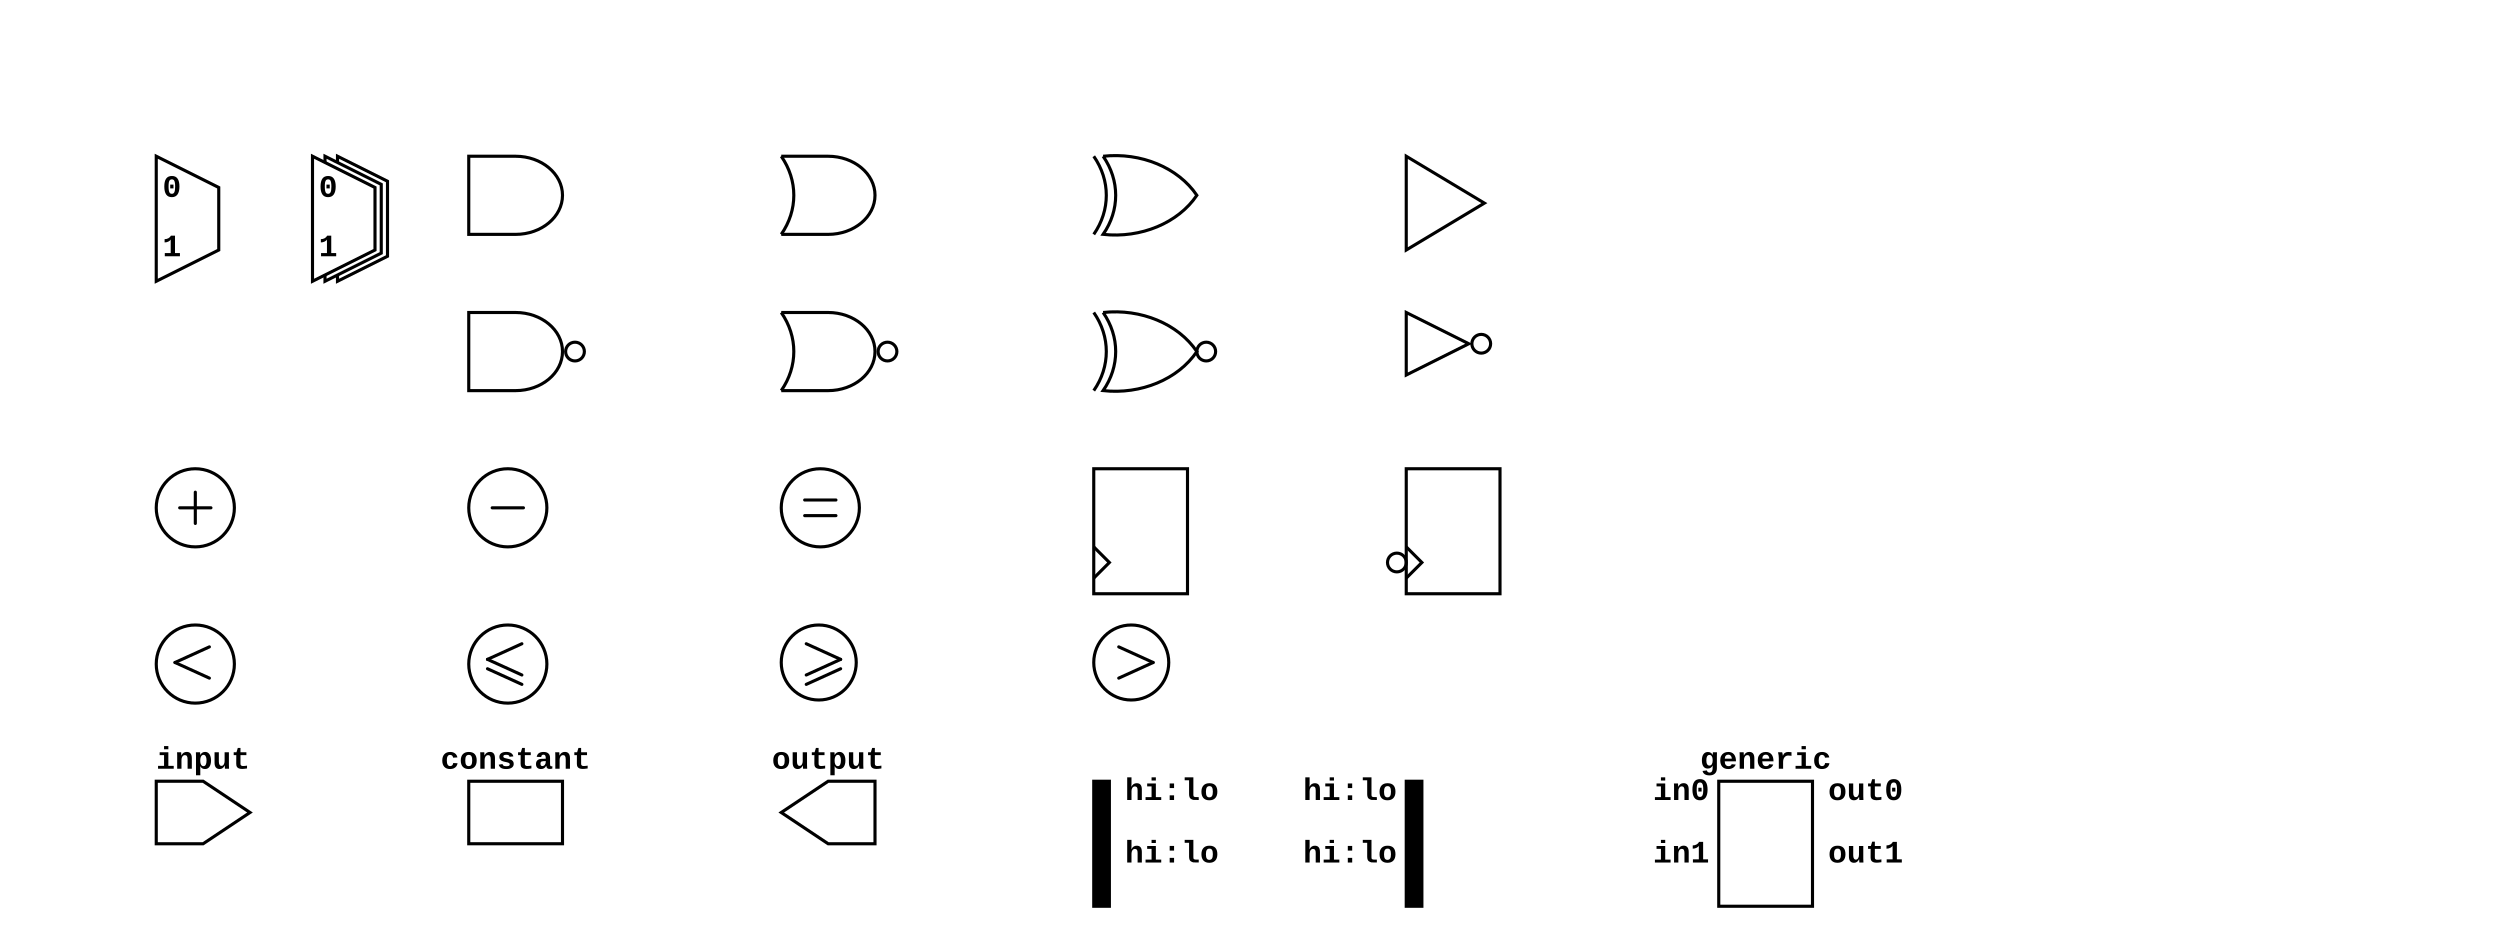
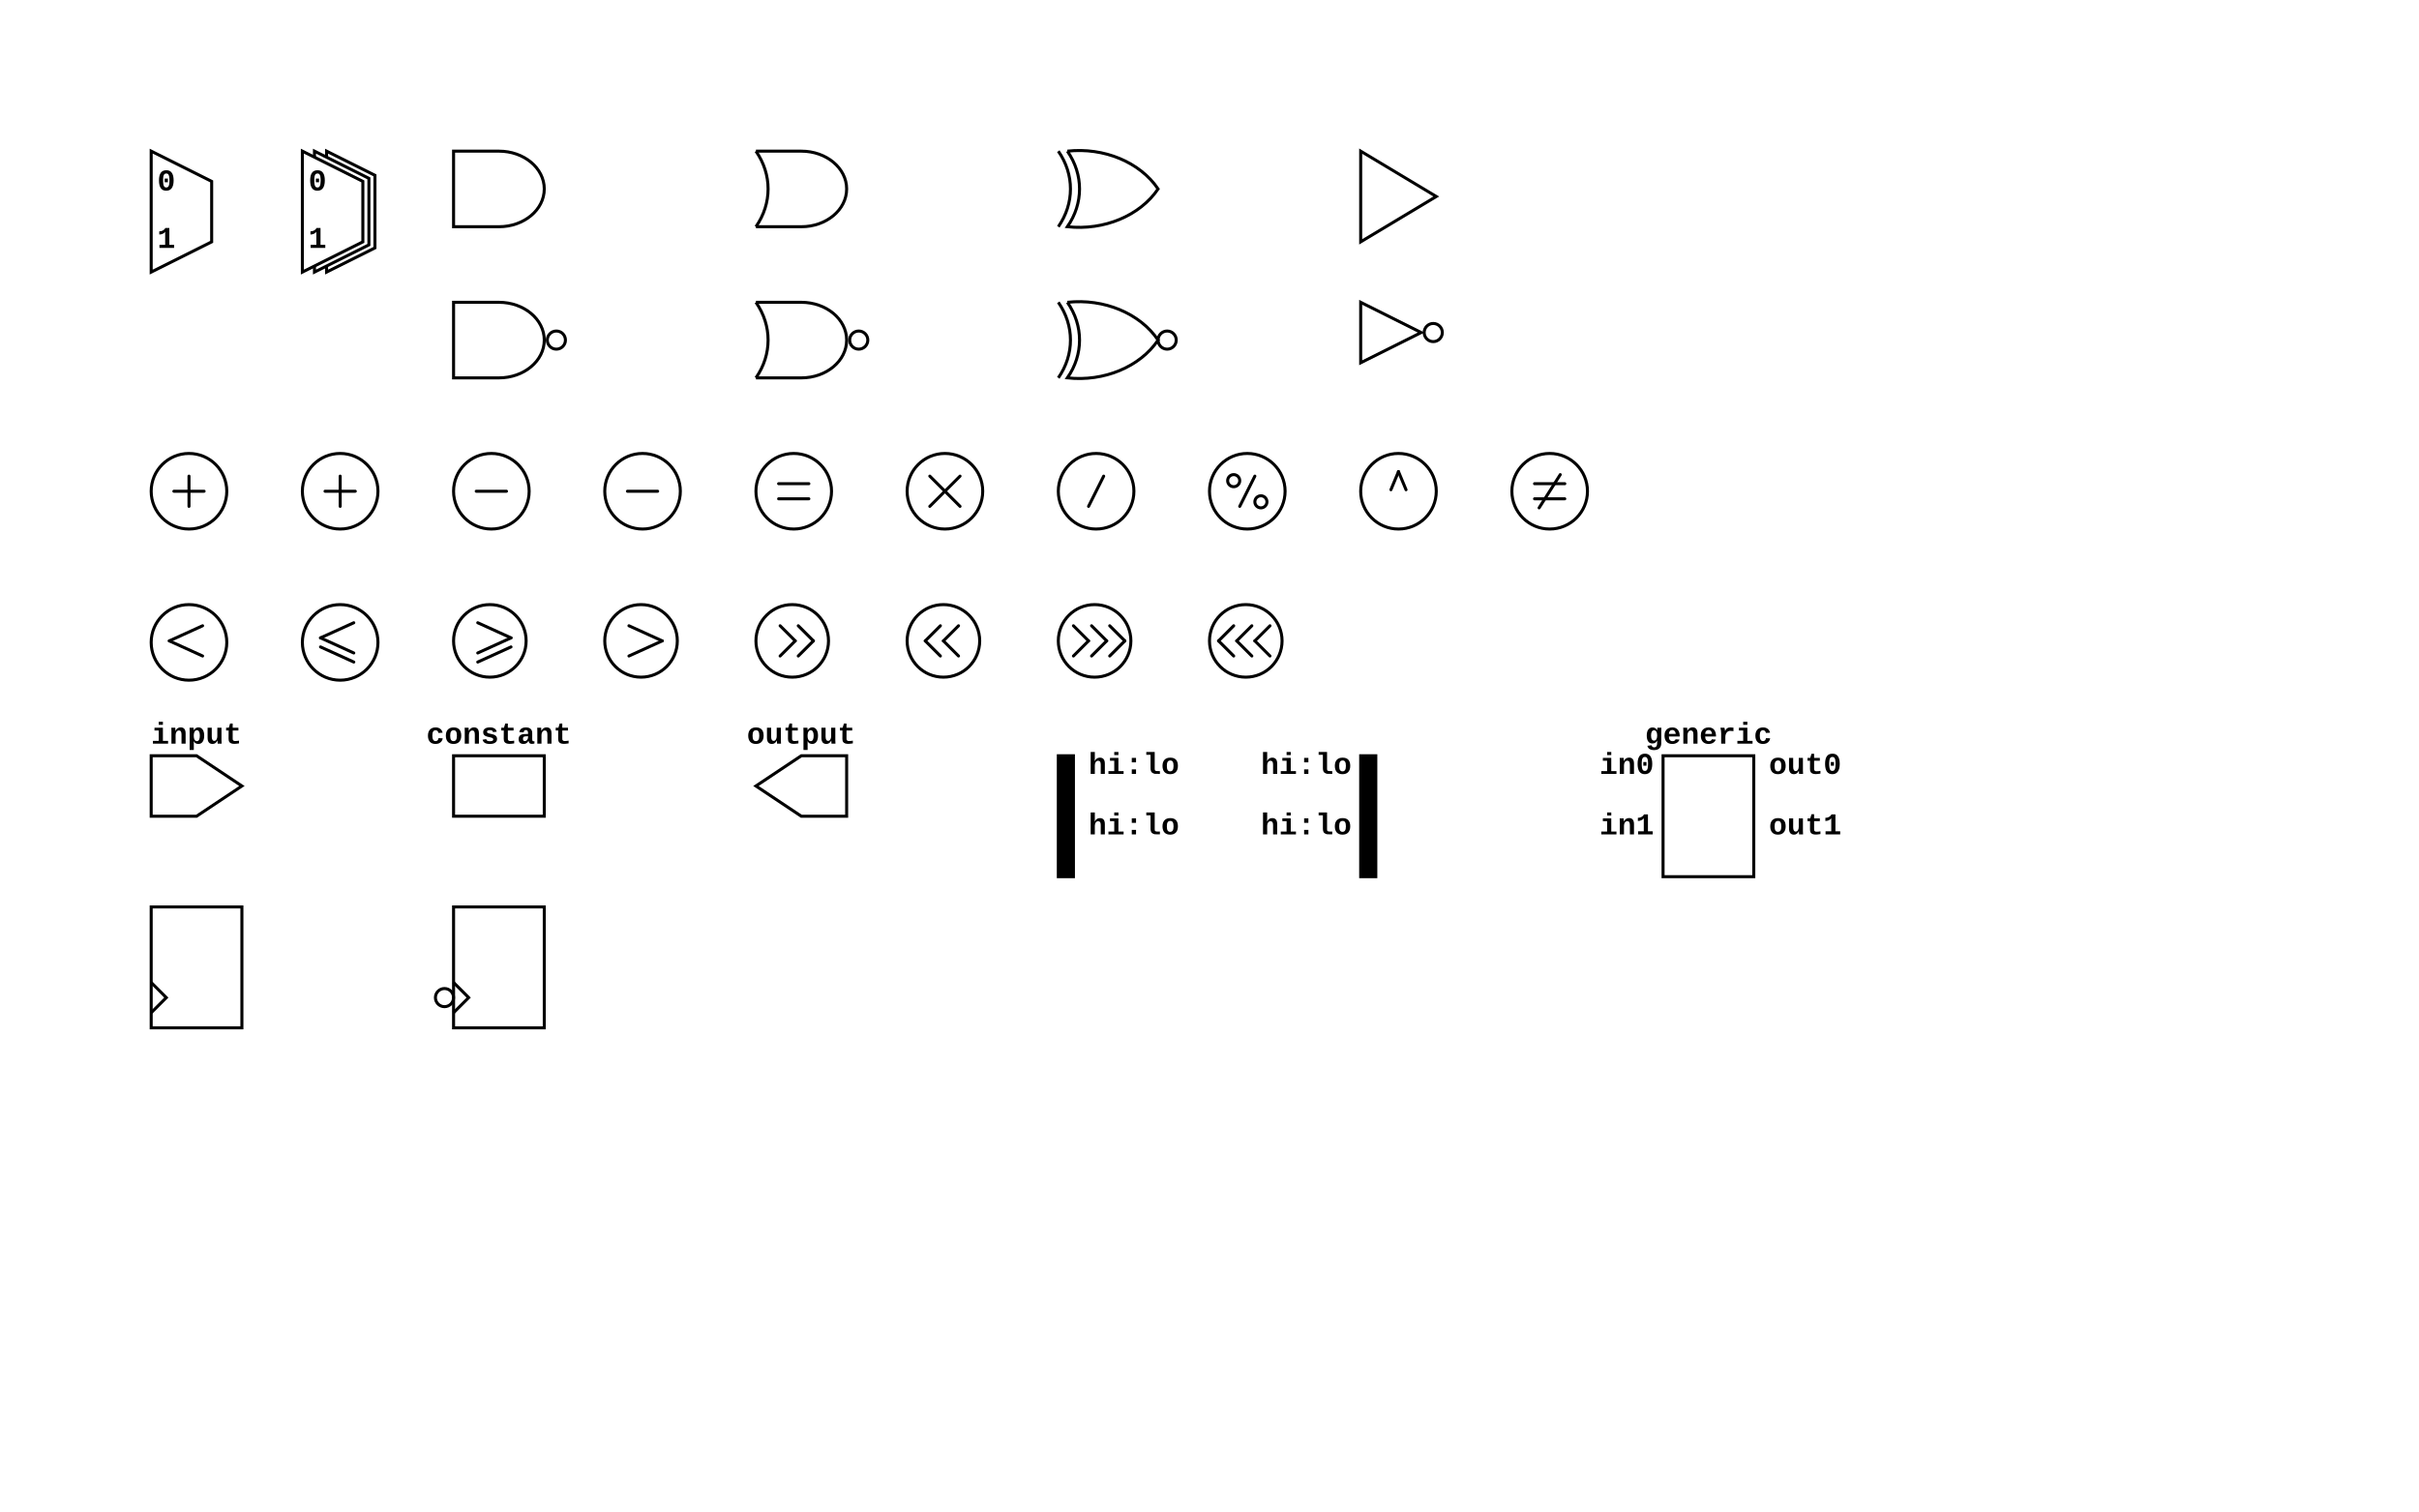
- <svg xmlns="http://www.w3.org/2000/svg" xmlns:ns1="https://github.com/nturley/netlistsvg" width="800" height="300">
+ <svg xmlns="http://www.w3.org/2000/svg" xmlns:ns1="https://github.com/nturley/netlistsvg" width="800" height="500">
  <ns1:properties>
    <ns1:layoutEngine org.eclipse.elk.layered.spacing.nodeNodeBetweenLayers="35" org.eclipse.elk.spacing.nodeNode="35" org.eclipse.elk.layered.layering.strategy="LONGEST_PATH" />
    <ns1:low_priority_alias val="$dff" />
  </ns1:properties>
  <style>
svg {
  stroke:#000;
  fill:none;
}
text {
  fill:#000;
  stroke:none;
  font-size:10px;
  font-weight: bold;
  font-family: "Courier New", monospace;
}
line {
    stroke-linecap: round;
}
.nodelabel {
  text-anchor: middle;
}
.inputPortLabel {
  text-anchor: end;
}
.splitjoinBody {
  fill:#000;
}
</style>
  <g ns1:type="mux" transform="translate(50, 50)" ns1:width="20" ns1:height="40">
    <ns1:alias val="$pmux" />
    <ns1:alias val="$mux" />
    <ns1:alias val="$_MUX_" />
    <path d="M0,0 L20,10 L20,30 L0,40 Z" class="$cell_id" />
    <text x="5" y="32" class="nodelabel $cell_id" ns1:attribute="">1</text>
    <text x="5" y="13" class="nodelabel $cell_id" ns1:attribute="">0</text>
    <g ns1:x="0" ns1:y="10" ns1:pid="A" />
    <g ns1:x="0" ns1:y="30" ns1:pid="B" />
    <g ns1:x="10" ns1:y="35" ns1:pid="S" />
    <g ns1:x="20" ns1:y="20" ns1:pid="Y" />
  </g>
  <g ns1:type="mux-bus" transform="translate(100, 50)" ns1:width="24" ns1:height="40">
    <ns1:alias val="$pmux-bus" />
    <ns1:alias val="$mux-bus" />
    <ns1:alias val="$_MUX_-bus" />
    <path d="M0,0 L20,10 L20,30 L0,40 Z" class="$cell_id" />
    <path d="M4,2 L4,0 L22,9 L22,31 L4,40 L4,38" class="$cell_id" />
    <path d="M8,2 L8,0 L24,8 L24,32 L8,40 L8,38" class="$cell_id" />
    <text x="5" y="32" class="nodelabel $cell_id" ns1:attribute="">1</text>
    <text x="5" y="13" class="nodelabel $cell_id" ns1:attribute="">0</text>
    <g ns1:x="-1" ns1:y="10" ns1:pid="A" />
    <g ns1:x="-1" ns1:y="30" ns1:pid="B" />
    <g ns1:x="12" ns1:y="38" ns1:pid="S" />
    <g ns1:x="24.5" ns1:y="20" ns1:pid="Y" />
  </g>
  <g ns1:type="tribuf" transform="translate(450, 50)" ns1:width="15" ns1:height="30">
    <ns1:alias val="$tribuf" />
    <ns1:alias val="$_TRIBUF_" />
    <ns1:alias val="tribuf-bus" />
    <ns1:alias val="$tribuf-bus" />
    <ns1:alias val="$_TRIBUF_-bus" />
    <path d="M0,0 L25,15 L0,30 Z" class="$cell_id" />
    <g ns1:x="0" ns1:y="15" ns1:pid="A" />
    <g ns1:x="11" ns1:y="6" ns1:pid="EN" />
    <g ns1:x="25" ns1:y="15" ns1:pid="Y" />
  </g>
  <g ns1:type="and" transform="translate(150,50)" ns1:width="30" ns1:height="25">
    <ns1:alias val="$and" />
    <ns1:alias val="$logic_and" />
    <ns1:alias val="$_AND_" />
+     <ns1:alias val="$reduce_and" />
    <path d="M0,0 L0,25 L15,25 A15 12.5 0 0 0 15,0 Z" class="$cell_id" />
    <g ns1:x="0" ns1:y="5" ns1:pid="A" />
    <g ns1:x="0" ns1:y="20" ns1:pid="B" />
    <g ns1:x="30" ns1:y="12.5" ns1:pid="Y" />
  </g>
  <g ns1:type="nand" transform="translate(150,100)" ns1:width="30" ns1:height="25">
    <ns1:alias val="$nand" />
    <ns1:alias val="$logic_nand" />
    <ns1:alias val="$_NAND_" />
    <ns1:alias val="$_ANDNOT_" />
    <path d="M0,0 L0,25 L15,25 A15 12.5 0 0 0 15,0 Z" class="$cell_id" />
    <circle cx="34" cy="12.5" r="3" class="$cell_id" />
    <g ns1:x="0" ns1:y="5" ns1:pid="A" />
    <g ns1:x="0" ns1:y="20" ns1:pid="B" />
    <g ns1:x="36" ns1:y="12.5" ns1:pid="Y" />
  </g>
  <g ns1:type="or" transform="translate(250,50)" ns1:width="30" ns1:height="25">
    <ns1:alias val="$or" />
    <ns1:alias val="$logic_or" />
    <ns1:alias val="$_OR_" />
+     <ns1:alias val="$reduce_or" />
+     <ns1:alias val="$reduce_bool" />
    <path d="M0,25 L0,25 L15,25 A15 12.5 0 0 0 15,0 L0,0" class="$cell_id" />
    <path d="M0,0 A30 25 0 0 1 0,25" class="$cell_id" />
    <g ns1:x="2" ns1:y="5" ns1:pid="A" />
    <g ns1:x="2" ns1:y="20" ns1:pid="B" />
    <g ns1:x="30" ns1:y="12.5" ns1:pid="Y" />
  </g>
  <g ns1:type="reduce_nor" transform="translate(250, 100)" ns1:width="33" ns1:height="25">
    <ns1:alias val="$nor" />
    <ns1:alias val="$reduce_nor" />
    <ns1:alias val="$_NOR_" />
    <ns1:alias val="$_ORNOT_" />
    <path d="M0,25 L0,25 L15,25 A15 12.5 0 0 0 15,0 L0,0" class="$cell_id" />
    <path d="M0,0 A30 25 0 0 1 0,25" class="$cell_id" />
    <circle cx="34" cy="12.5" r="3" class="$cell_id" />
    <g ns1:x="2" ns1:y="5" ns1:pid="A" />
    <g ns1:x="2" ns1:y="20" ns1:pid="B" />
    <g ns1:x="36" ns1:y="12.5" ns1:pid="Y" />
  </g>
  <g ns1:type="reduce_xor" transform="translate(350, 50)" ns1:width="33" ns1:height="25">
    <ns1:alias val="$xor" />
    <ns1:alias val="$reduce_xor" />
    <ns1:alias val="$_XOR_" />
    <path d="M3,0 A30 25 0 0 1 3,25 A30 25 0 0 0 33,12.5 A30 25 0 0 0 3,0" class="$cell_id" />
    <path d="M0,0 A30 25 0 0 1 0,25" class="$cell_id" />
    <g ns1:x="2" ns1:y="5" ns1:pid="A" />
    <g ns1:x="2" ns1:y="20" ns1:pid="B" />
    <g ns1:x="33" ns1:y="12.5" ns1:pid="Y" />
  </g>
  <g ns1:type="reduce_nxor" transform="translate(350, 100)" ns1:width="33" ns1:height="25">
    <ns1:alias val="$xnor" />
    <ns1:alias val="$reduce_xnor" />
    <ns1:alias val="$_XNOR_" />
    <path d="M3,0 A30 25 0 0 1 3,25 A30 25 0 0 0 33,12.5 A30 25 0 0 0 3,0" class="$cell_id" />
    <path d="M0,0 A30 25 0 0 1 0,25" class="$cell_id" />
    <circle cx="36" cy="12.5" r="3" class="$cell_id" />
    <g ns1:x="2" ns1:y="5" ns1:pid="A" />
    <g ns1:x="2" ns1:y="20" ns1:pid="B" />
    <g ns1:x="38" ns1:y="12.5" ns1:pid="Y" />
  </g>
  <g ns1:type="not" transform="translate(450,100)" ns1:width="30" ns1:height="20">
    <ns1:alias val="$_NOT_" />
    <ns1:alias val="$not" />
    <ns1:alias val="$logic_not" />
    <path d="M0,0 L0,20 L20,10 Z" class="$cell_id" />
    <circle cx="24" cy="10" r="3" class="$cell_id" />
    <g ns1:x="-1" ns1:y="10" ns1:pid="A" />
    <g ns1:x="27" ns1:y="10" ns1:pid="Y" />
  </g>
  <g ns1:type="add" transform="translate(50, 150)" ns1:width="25" ns1:height="25">
    <ns1:alias val="$add" />
    <circle r="12.5" cx="12.5" cy="12.5" class="$cell_id" />
    <line x1="7.5" x2="17.5" y1="12.5" y2="12.5" class="$cell_id" />
    <line x1="12.5" x2="12.5" y1="7.5" y2="17.5" class="$cell_id" />
    <g ns1:x="2" ns1:y="5" ns1:pid="A" />
    <g ns1:x="2" ns1:y="20" ns1:pid="B" />
    <g ns1:x="26" ns1:y="12.5" ns1:pid="Y" />
  </g>
+   <g ns1:type="pos" transform="translate(100, 150)" ns1:width="25" ns1:height="25">
+     <ns1:alias val="$pos" />
+     <circle r="12.5" cx="12.5" cy="12.5" class="$cell_id" />
+     <line x1="7.5" x2="17.5" y1="12.5" y2="12.5" class="$cell_id" />
+     <line x1="12.5" x2="12.5" y1="7.5" y2="17.5" class="$cell_id" />
+     <g ns1:x="-1" ns1:y="12.5" ns1:pid="A" />
+     <g ns1:x="26" ns1:y="12.5" ns1:pid="Y" />
+   </g>
  <g ns1:type="sub" transform="translate(150,150)" ns1:width="25" ns1:height="25">
    <ns1:alias val="$sub" />
    <circle r="12.5" cx="12.5" cy="12.5" class="$cell_id" />
    <line x1="7.5" x2="17.5" y1="12.5" y2="12.5" class="$cell_id" />
    <g ns1:x="2" ns1:y="5" ns1:pid="A" />
    <g ns1:x="2" ns1:y="20" ns1:pid="B" />
    <g ns1:x="25" ns1:y="12.5" ns1:pid="Y" />
  </g>
+   <g ns1:type="neg" transform="translate(200,150)" ns1:width="25" ns1:height="25">
+     <ns1:alias val="$neg" />
+     <circle r="12.5" cx="12.5" cy="12.5" class="$cell_id" />
+     <line x1="7.5" x2="17.5" y1="12.5" y2="12.5" class="$cell_id" />
+     <g ns1:x="0" ns1:y="12.5" ns1:pid="A" />
+     <g ns1:x="25" ns1:y="12.5" ns1:pid="Y" />
+   </g>
  <g ns1:type="eq" transform="translate(250,150)" ns1:width="25" ns1:height="25">
    <ns1:alias val="$eq" />
+     <ns1:alias val="$eqx" />
    <circle r="12.5" cx="12.5" cy="12.5" class="$cell_id" />
    <line x1="7.5" x2="17.5" y1="10" y2="10" class="$cell_id" />
    <line x1="7.5" x2="17.5" y1="15" y2="15" class="$cell_id" />
    <g ns1:x="2" ns1:y="5" ns1:pid="A" />
    <g ns1:x="2" ns1:y="20" ns1:pid="B" />
    <g ns1:x="25" ns1:y="12.5" ns1:pid="Y" />
  </g>
-   <g ns1:type="dff" transform="translate(350,150)" ns1:width="30" ns1:height="40">
+   <g ns1:type="mul" transform="translate(300, 150)" ns1:width="25" ns1:height="25">
+     <ns1:alias val="$mul" />
+     <circle r="12.5" cx="12.5" cy="12.5" class="$cell_id" />
+     <line x1="7.5" x2="17.5" y1="7.5" y2="17.5" class="$cell_id" />
+     <line x1="17.5" x2="7.5" y1="7.5" y2="17.5" class="$cell_id" />
+     <g ns1:x="2" ns1:y="5" ns1:pid="A" />
+     <g ns1:x="2" ns1:y="20" ns1:pid="B" />
+     <g ns1:x="26" ns1:y="12.5" ns1:pid="Y" />
+   </g>
+   <g ns1:type="div" transform="translate(350, 150)" ns1:width="25" ns1:height="25">
+     <ns1:alias val="$div" />
+     <circle r="12.5" cx="12.5" cy="12.5" class="$cell_id" />
+     <line x1="15" x2="10" y1="7.5" y2="17.5" class="$cell_id" />
+     <g ns1:x="2" ns1:y="5" ns1:pid="A" />
+     <g ns1:x="2" ns1:y="20" ns1:pid="B" />
+     <g ns1:x="26" ns1:y="12.5" ns1:pid="Y" />
+   </g>
+   <g ns1:type="mod" transform="translate(400, 150)" ns1:width="25" ns1:height="25">
+     <ns1:alias val="$mod" />
+     <circle r="12.5" cx="12.5" cy="12.5" class="$cell_id" />
+     <line x1="15" x2="10" y1="7.5" y2="17.5" class="$cell_id" />
+     <circle r="2" cx="8" cy="9" class="$cell_id" />
+     <circle r="2" cx="17" cy="16" class="$cell_id" />
+     <g ns1:x="2" ns1:y="5" ns1:pid="A" />
+     <g ns1:x="2" ns1:y="20" ns1:pid="B" />
+     <g ns1:x="26" ns1:y="12.5" ns1:pid="Y" />
+   </g>
+   <g ns1:type="pow" transform="translate(450, 150)" ns1:width="25" ns1:height="25">
+     <ns1:alias val="$pow" />
+     <circle r="12.5" cx="12.5" cy="12.5" class="$cell_id" />
+     <line x1="10" x2="12.5" y1="12" y2="6" class="$cell_id" />
+     <line x1="15" x2="12.5" y1="12" y2="6" class="$cell_id" />
+     <g ns1:x="2" ns1:y="5" ns1:pid="A" />
+     <g ns1:x="2" ns1:y="20" ns1:pid="B" />
+     <g ns1:x="26" ns1:y="12.5" ns1:pid="Y" />
+   </g>
+   <g ns1:type="ne" transform="translate(500,150)" ns1:width="25" ns1:height="25">
+     <ns1:alias val="$ne" />
+     <ns1:alias val="$nex" />
+     <circle r="12.5" cx="12.5" cy="12.5" class="$cell_id" />
+     <line x1="7.5" x2="17.5" y1="10" y2="10" class="$cell_id" />
+     <line x1="7.5" x2="17.5" y1="15" y2="15" class="$cell_id" />
+     <line x1="9" x2="16" y1="18" y2="7" class="$cell_id" />
+     <g ns1:x="2" ns1:y="5" ns1:pid="A" />
+     <g ns1:x="2" ns1:y="20" ns1:pid="B" />
+     <g ns1:x="25" ns1:y="12.5" ns1:pid="Y" />
+   </g>
+   <g ns1:type="dff" transform="translate(50,300)" ns1:width="30" ns1:height="40">
    <ns1:alias val="$dff" />
    <ns1:alias val="$_DFF_" />
    <ns1:alias val="$_DFF_P_" />
    <ns1:alias val="dff-bus" />
    <ns1:alias val="$dff-bus" />
    <ns1:alias val="$_DFF_-bus" />
    <ns1:alias val="$_DFF_P_-bus" />
    <rect width="30" height="40" x="0" y="0" class="$cell_id" />
    <path d="M0,35 L5,30 L0,25" class="$cell_id" />
    <g ns1:x="31" ns1:y="10" ns1:pid="Q" />
    <g ns1:x="-1" ns1:y="30" ns1:pid="CLK" />
    <g ns1:x="-1" ns1:y="30" ns1:pid="C" />
    <g ns1:x="-1" ns1:y="10" ns1:pid="D" />
  </g>
-   <g ns1:type="dffn" transform="translate(450,150)" ns1:width="30" ns1:height="40">
+   <g ns1:type="dffn" transform="translate(150,300)" ns1:width="30" ns1:height="40">
    <ns1:alias val="$_DFF_N_" />
    <ns1:alias val="dffn-bus" />
    <ns1:alias val="$_DFF_N_-bus" />
    <rect width="30" height="40" x="0" y="0" class="$cell_id" />
    <path d="M0,35 L5,30 L0,25" class="$cell_id" />
    <circle cx="-3" cy="30" r="3" class="$cell_id" />
    <g ns1:x="30" ns1:y="10" ns1:pid="Q" />
    <g ns1:x="-6" ns1:y="30" ns1:pid="CLK" />
    <g ns1:x="-6" ns1:y="30" ns1:pid="C" />
    <g ns1:x="0" ns1:y="10" ns1:pid="D" />
  </g>
  <g ns1:type="lt" transform="translate(50,200)" ns1:width="25" ns1:height="25">
    <ns1:alias val="$lt" />
    <circle r="12.5" cx="12.5" cy="12.5" class="$cell_id" />
    <line x1="6" x2="17" y1="12" y2="7" class="$cell_id" />
    <line x1="6" x2="17" y1="12" y2="17" class="$cell_id" />
    <g ns1:x="2" ns1:y="5" ns1:pid="A" />
    <g ns1:x="2" ns1:y="20" ns1:pid="B" />
    <g ns1:x="25" ns1:y="12.5" ns1:pid="Y" />
  </g>
-   <g ns1:type="le" transform="translate(150,200)" ns1:width="25" ns1:height="25">
+   <g ns1:type="le" transform="translate(100,200)" ns1:width="25" ns1:height="25">
    <ns1:alias val="$le" />
    <circle r="12.5" cx="12.5" cy="12.5" class="$cell_id" />
    <line x1="6" x2="17" y1="11" y2="6" class="$cell_id" />
    <line x1="6" x2="17" y1="11" y2="16" class="$cell_id" />
    <line x1="6" x2="17" y1="14" y2="19" class="$cell_id" />
    <g ns1:x="2" ns1:y="5" ns1:pid="A" />
    <g ns1:x="2" ns1:y="20" ns1:pid="B" />
    <g ns1:x="25" ns1:y="12.5" ns1:pid="Y" />
  </g>
-   <g ns1:type="ge" transform="translate(250,200)" ns1:width="25" ns1:height="25">
+   <g ns1:type="ge" transform="translate(150,200)" ns1:width="25" ns1:height="25">
    <ns1:alias val="$ge" />
    <circle r="12" cx="12" cy="12" class="$cell_id" />
    <line x1="8" x2="19" y1="6" y2="11" class="$cell_id" />
    <line x1="8" x2="19" y1="16" y2="11" class="$cell_id" />
    <line x1="8" x2="19" y1="19" y2="14" class="$cell_id" />
    <g ns1:x="2" ns1:y="5" ns1:pid="A" />
    <g ns1:x="2" ns1:y="20" ns1:pid="B" />
    <g ns1:x="25" ns1:y="12.5" ns1:pid="Y" />
  </g>
-   <g ns1:type="gt" transform="translate(350,200)" ns1:width="25" ns1:height="25">
+   <g ns1:type="gt" transform="translate(200,200)" ns1:width="25" ns1:height="25">
    <ns1:alias val="$gt" />
    <circle r="12" cx="12" cy="12" class="$cell_id" />
    <line x1="8" x2="19" y1="7" y2="12" class="$cell_id" />
    <line x1="8" x2="19" y1="17" y2="12" class="$cell_id" />
+     <g ns1:x="2" ns1:y="5" ns1:pid="A" />
+     <g ns1:x="2" ns1:y="20" ns1:pid="B" />
+     <g ns1:x="25" ns1:y="12.5" ns1:pid="Y" />
+   </g>
+   <g ns1:type="shr" transform="translate(250,200)" ns1:width="25" ns1:height="25">
+     <ns1:alias val="$shr" />
+     <circle r="12" cx="12" cy="12" class="$cell_id" />
+     <line x1="8" x2="13" y1="7" y2="12" class="$cell_id" />
+     <line x1="8" x2="13" y1="17" y2="12" class="$cell_id" />
+     <line x1="14" x2="19" y1="7" y2="12" class="$cell_id" />
+     <line x1="14" x2="19" y1="17" y2="12" class="$cell_id" />
+     <g ns1:x="2" ns1:y="5" ns1:pid="A" />
+     <g ns1:x="2" ns1:y="20" ns1:pid="B" />
+     <g ns1:x="25" ns1:y="12.5" ns1:pid="Y" />
+   </g>
+   <g ns1:type="shl" transform="translate(300,200)" ns1:width="25" ns1:height="25">
+     <ns1:alias val="$shl" />
+     <circle r="12" cx="12" cy="12" class="$cell_id" />
+     <line x1="6" x2="11" y1="12" y2="7" class="$cell_id" />
+     <line x1="6" x2="11" y1="12" y2="17" class="$cell_id" />
+     <line x1="12" x2="17" y1="12" y2="7" class="$cell_id" />
+     <line x1="12" x2="17" y1="12" y2="17" class="$cell_id" />
+     <g ns1:x="2" ns1:y="5" ns1:pid="A" />
+     <g ns1:x="2" ns1:y="20" ns1:pid="B" />
+     <g ns1:x="25" ns1:y="12.5" ns1:pid="Y" />
+   </g>
+   <g ns1:type="sshr" transform="translate(350,200)" ns1:width="25" ns1:height="25">
+     <ns1:alias val="$sshr" />
+     <circle r="12" cx="12" cy="12" class="$cell_id" />
+     <line x1="5" x2="10" y1="7" y2="12" class="$cell_id" />
+     <line x1="5" x2="10" y1="17" y2="12" class="$cell_id" />
+     <line x1="11" x2="16" y1="7" y2="12" class="$cell_id" />
+     <line x1="11" x2="16" y1="17" y2="12" class="$cell_id" />
+     <line x1="17" x2="22" y1="7" y2="12" class="$cell_id" />
+     <line x1="17" x2="22" y1="17" y2="12" class="$cell_id" />
+     <g ns1:x="2" ns1:y="5" ns1:pid="A" />
+     <g ns1:x="2" ns1:y="20" ns1:pid="B" />
+     <g ns1:x="25" ns1:y="12.5" ns1:pid="Y" />
+   </g>
+   <g ns1:type="sshl" transform="translate(400,200)" ns1:width="25" ns1:height="25">
+     <ns1:alias val="$sshl" />
+     <circle r="12" cx="12" cy="12" class="$cell_id" />
+     <line x1="3" x2="8" y1="12" y2="7" class="$cell_id" />
+     <line x1="3" x2="8" y1="12" y2="17" class="$cell_id" />
+     <line x1="9" x2="14" y1="12" y2="7" class="$cell_id" />
+     <line x1="9" x2="14" y1="12" y2="17" class="$cell_id" />
+     <line x1="15" x2="20" y1="12" y2="7" class="$cell_id" />
+     <line x1="15" x2="20" y1="12" y2="17" class="$cell_id" />
    <g ns1:x="2" ns1:y="5" ns1:pid="A" />
    <g ns1:x="2" ns1:y="20" ns1:pid="B" />
    <g ns1:x="25" ns1:y="12.5" ns1:pid="Y" />
  </g>
  <g ns1:type="inputExt" transform="translate(50,250)" ns1:width="30" ns1:height="20">
    <text x="15" y="-4" class="nodelabel $cell_id" ns1:attribute="ref">input</text>
    <ns1:alias val="$_inputExt_" />
    <path d="M0,0 L0,20 L15,20 L30,10 L15,0 Z" class="$cell_id" />
    <g ns1:x="30" ns1:y="10" ns1:pid="Y" />
  </g>
  <g ns1:type="constant" transform="translate(150,250)" ns1:width="30" ns1:height="20">
    <text x="15" y="-4" class="nodelabel $cell_id" ns1:attribute="ref">constant</text>
    <ns1:alias val="$_constant_" />
    <rect width="30" height="20" class="$cell_id" />
    <g ns1:x="31" ns1:y="10" ns1:pid="Y" />
  </g>
  <g ns1:type="outputExt" transform="translate(250,250)" ns1:width="30" ns1:height="20">
    <text x="15" y="-4" class="nodelabel $cell_id" ns1:attribute="ref">output</text>
    <ns1:alias val="$_outputExt_" />
    <path d="M30,0 L30,20 L15,20 L0,10 L15,0 Z" class="$cell_id" />
    <g ns1:x="0" ns1:y="10" ns1:pid="A" />
  </g>
  <g ns1:type="split" transform="translate(350,250)" ns1:width="5" ns1:height="40">
    <rect width="5" height="40" class="splitjoinBody" ns1:generic="body" />
    <ns1:alias val="$_split_" />
    <g ns1:x="0" ns1:y="20" ns1:pid="in" />
    <g transform="translate(5, 10)" ns1:x="4" ns1:y="10" ns1:pid="out0">
      <text x="5" y="-4">hi:lo</text>
    </g>
    <g transform="translate(5, 30)" ns1:x="4" ns1:y="30" ns1:pid="out1">
      <text x="5" y="-4">hi:lo</text>
    </g>
  </g>
  <g ns1:type="join" transform="translate(450,250)" ns1:width="4" ns1:height="40">
    <rect width="5" height="40" class="splitjoinBody" ns1:generic="body" />
    <ns1:alias val="$_join_" />
    <g ns1:x="5" ns1:y="20" ns1:pid="out" />
    <g transform="translate(0, 10)" ns1:x="0" ns1:y="10" ns1:pid="in0">
      <text x="-3" y="-4" class="inputPortLabel">hi:lo</text>
    </g>
    <g transform="translate(0, 30)" ns1:x="0" ns1:y="30" ns1:pid="in1">
      <text x="-3" y="-4" class="inputPortLabel">hi:lo</text>
    </g>
  </g>
  <g ns1:type="generic" transform="translate(550,250)" ns1:width="30" ns1:height="40">
    <text x="15" y="-4" class="nodelabel $cell_id" ns1:attribute="ref">generic</text>
    <rect width="30" height="40" ns1:generic="body" class="$cell_id" />
    <g transform="translate(30, 10)" ns1:x="30" ns1:y="10" ns1:pid="out0">
      <text x="5" y="-4" style="fill:#000; stroke:none" class="$cell_id">out0</text>
    </g>
    <g transform="translate(30, 30)" ns1:x="30" ns1:y="30" ns1:pid="out1">
      <text x="5" y="-4" style="fill:#000;stroke:none" class="$cell_id">out1</text>
    </g>
    <g transform="translate(0, 10)" ns1:x="0" ns1:y="10" ns1:pid="in0">
      <text x="-3" y="-4" class="inputPortLabel $cell_id">in0</text>
    </g>
    <g transform="translate(0, 30)" ns1:x="0" ns1:y="30" ns1:pid="in1">
      <text x="-3" y="-4" class="inputPortLabel $cell_id">in1</text>
    </g>
  </g>
</svg>
